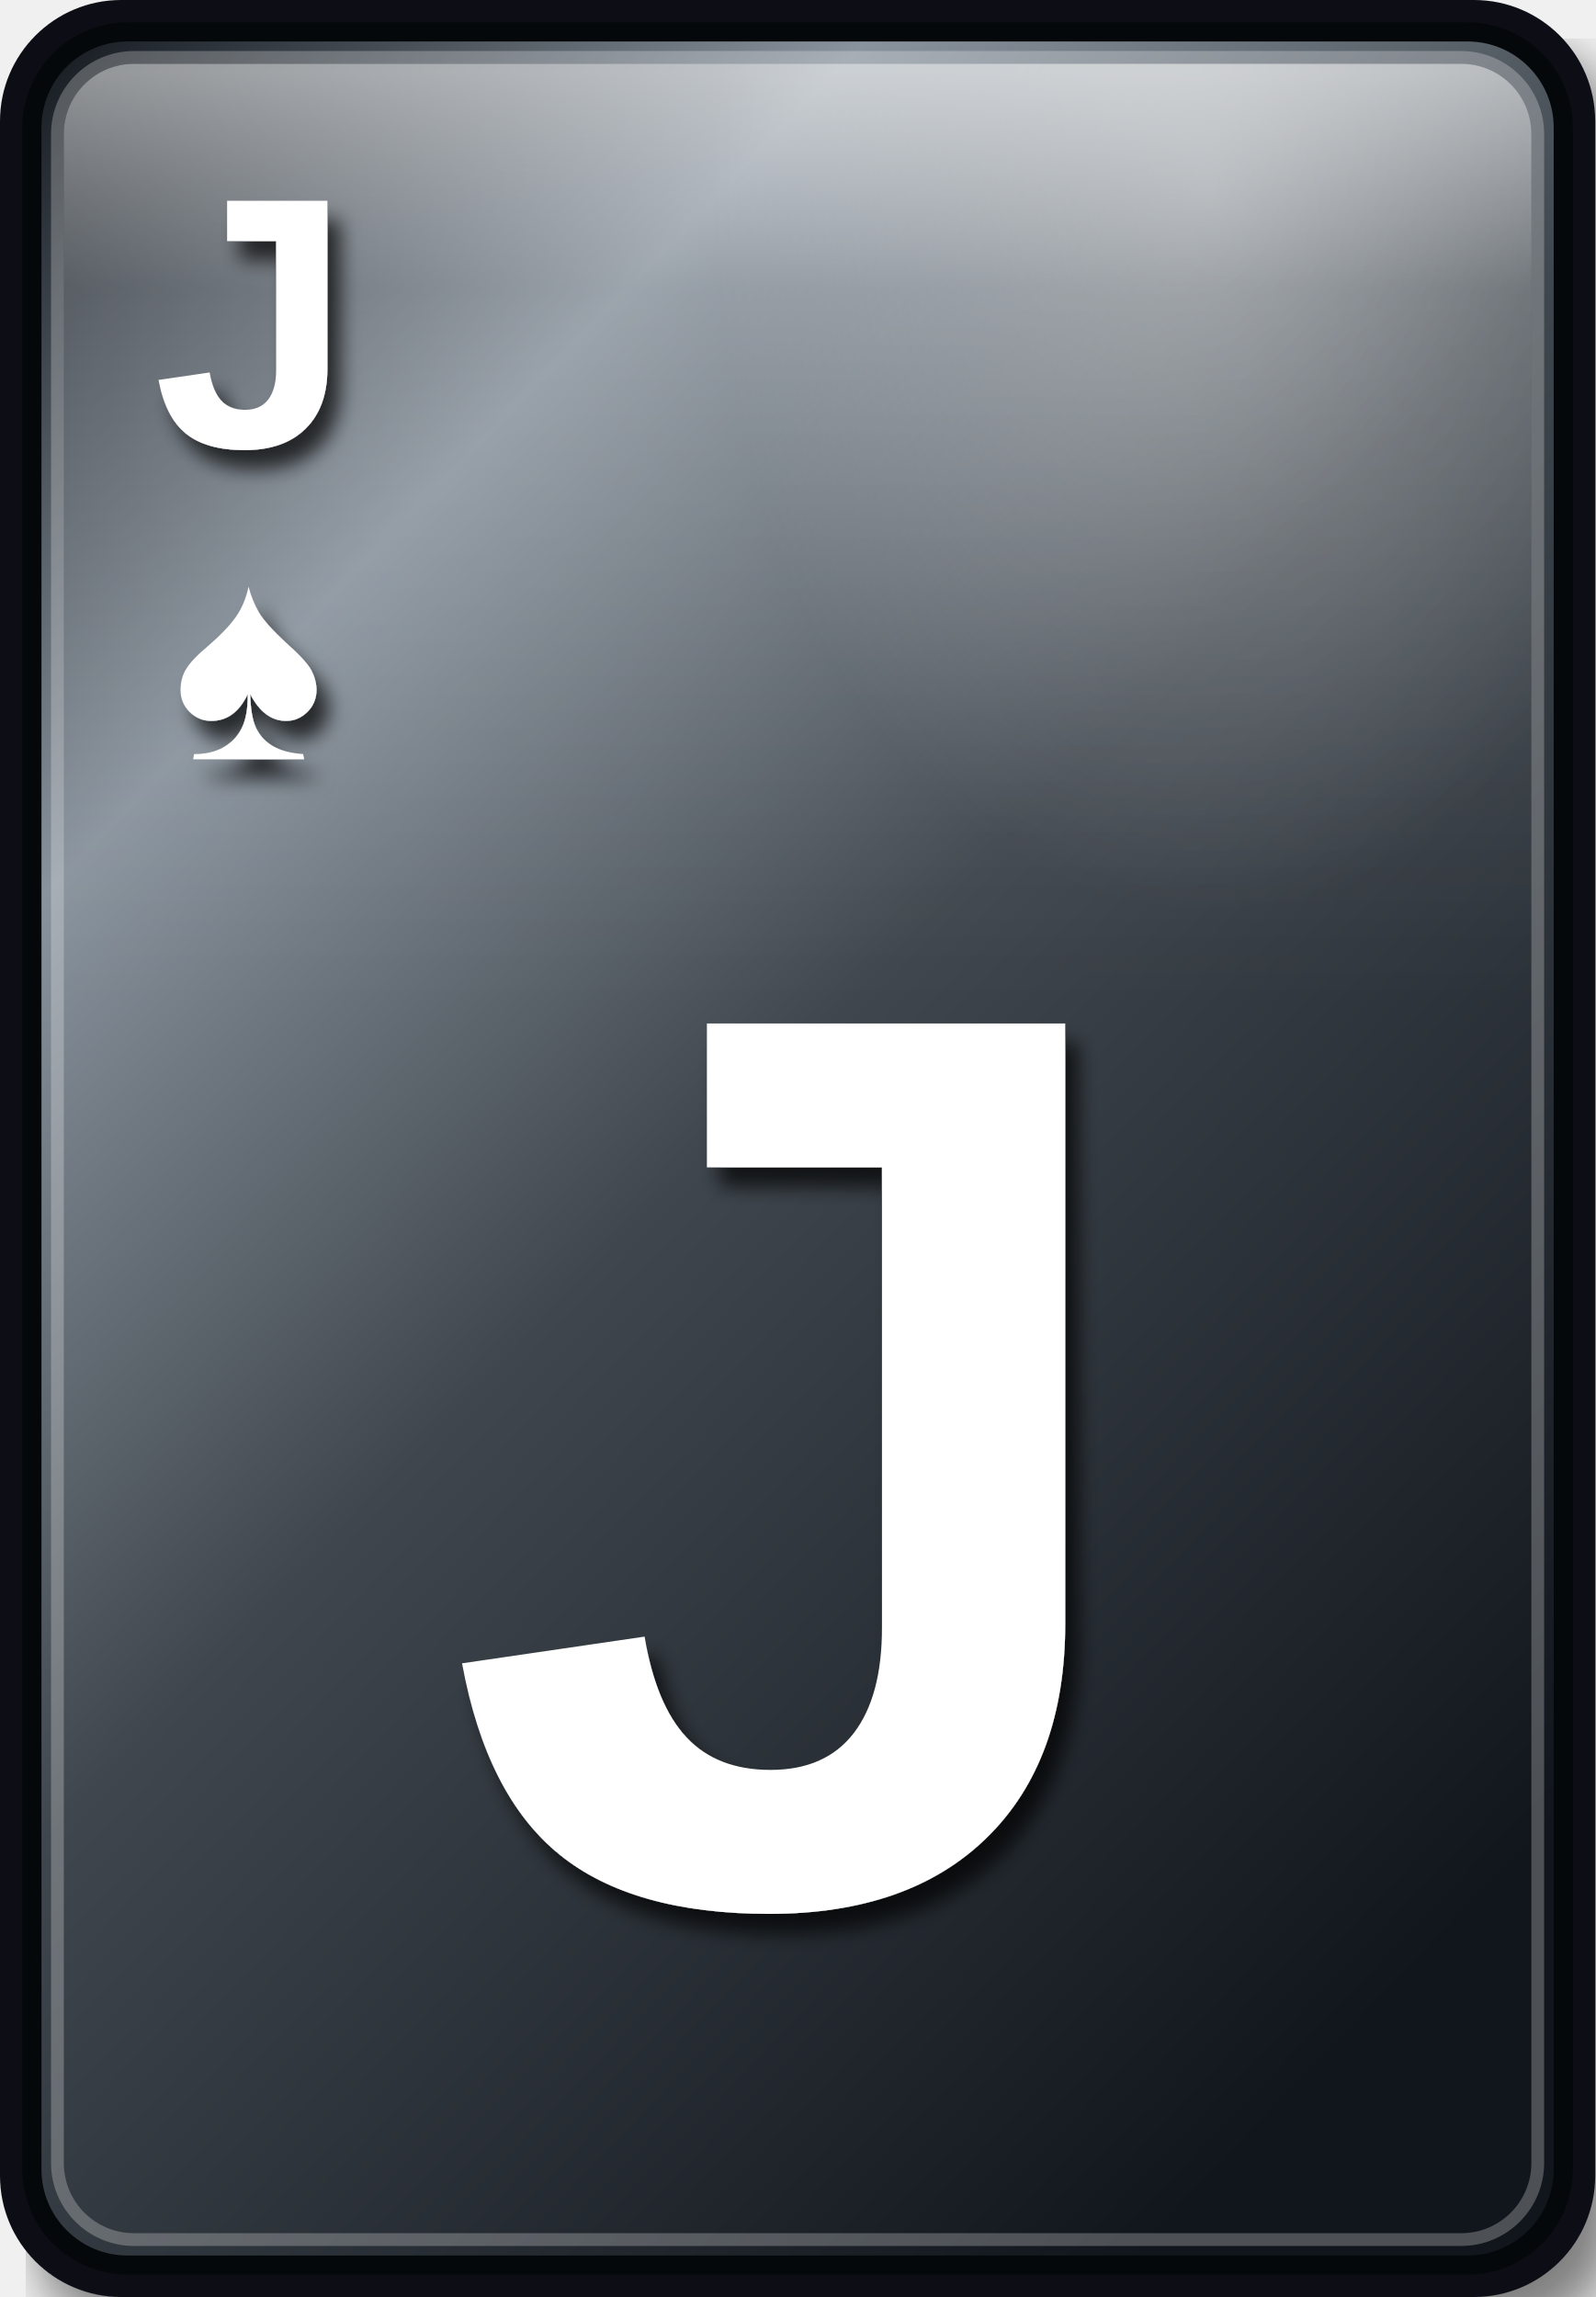
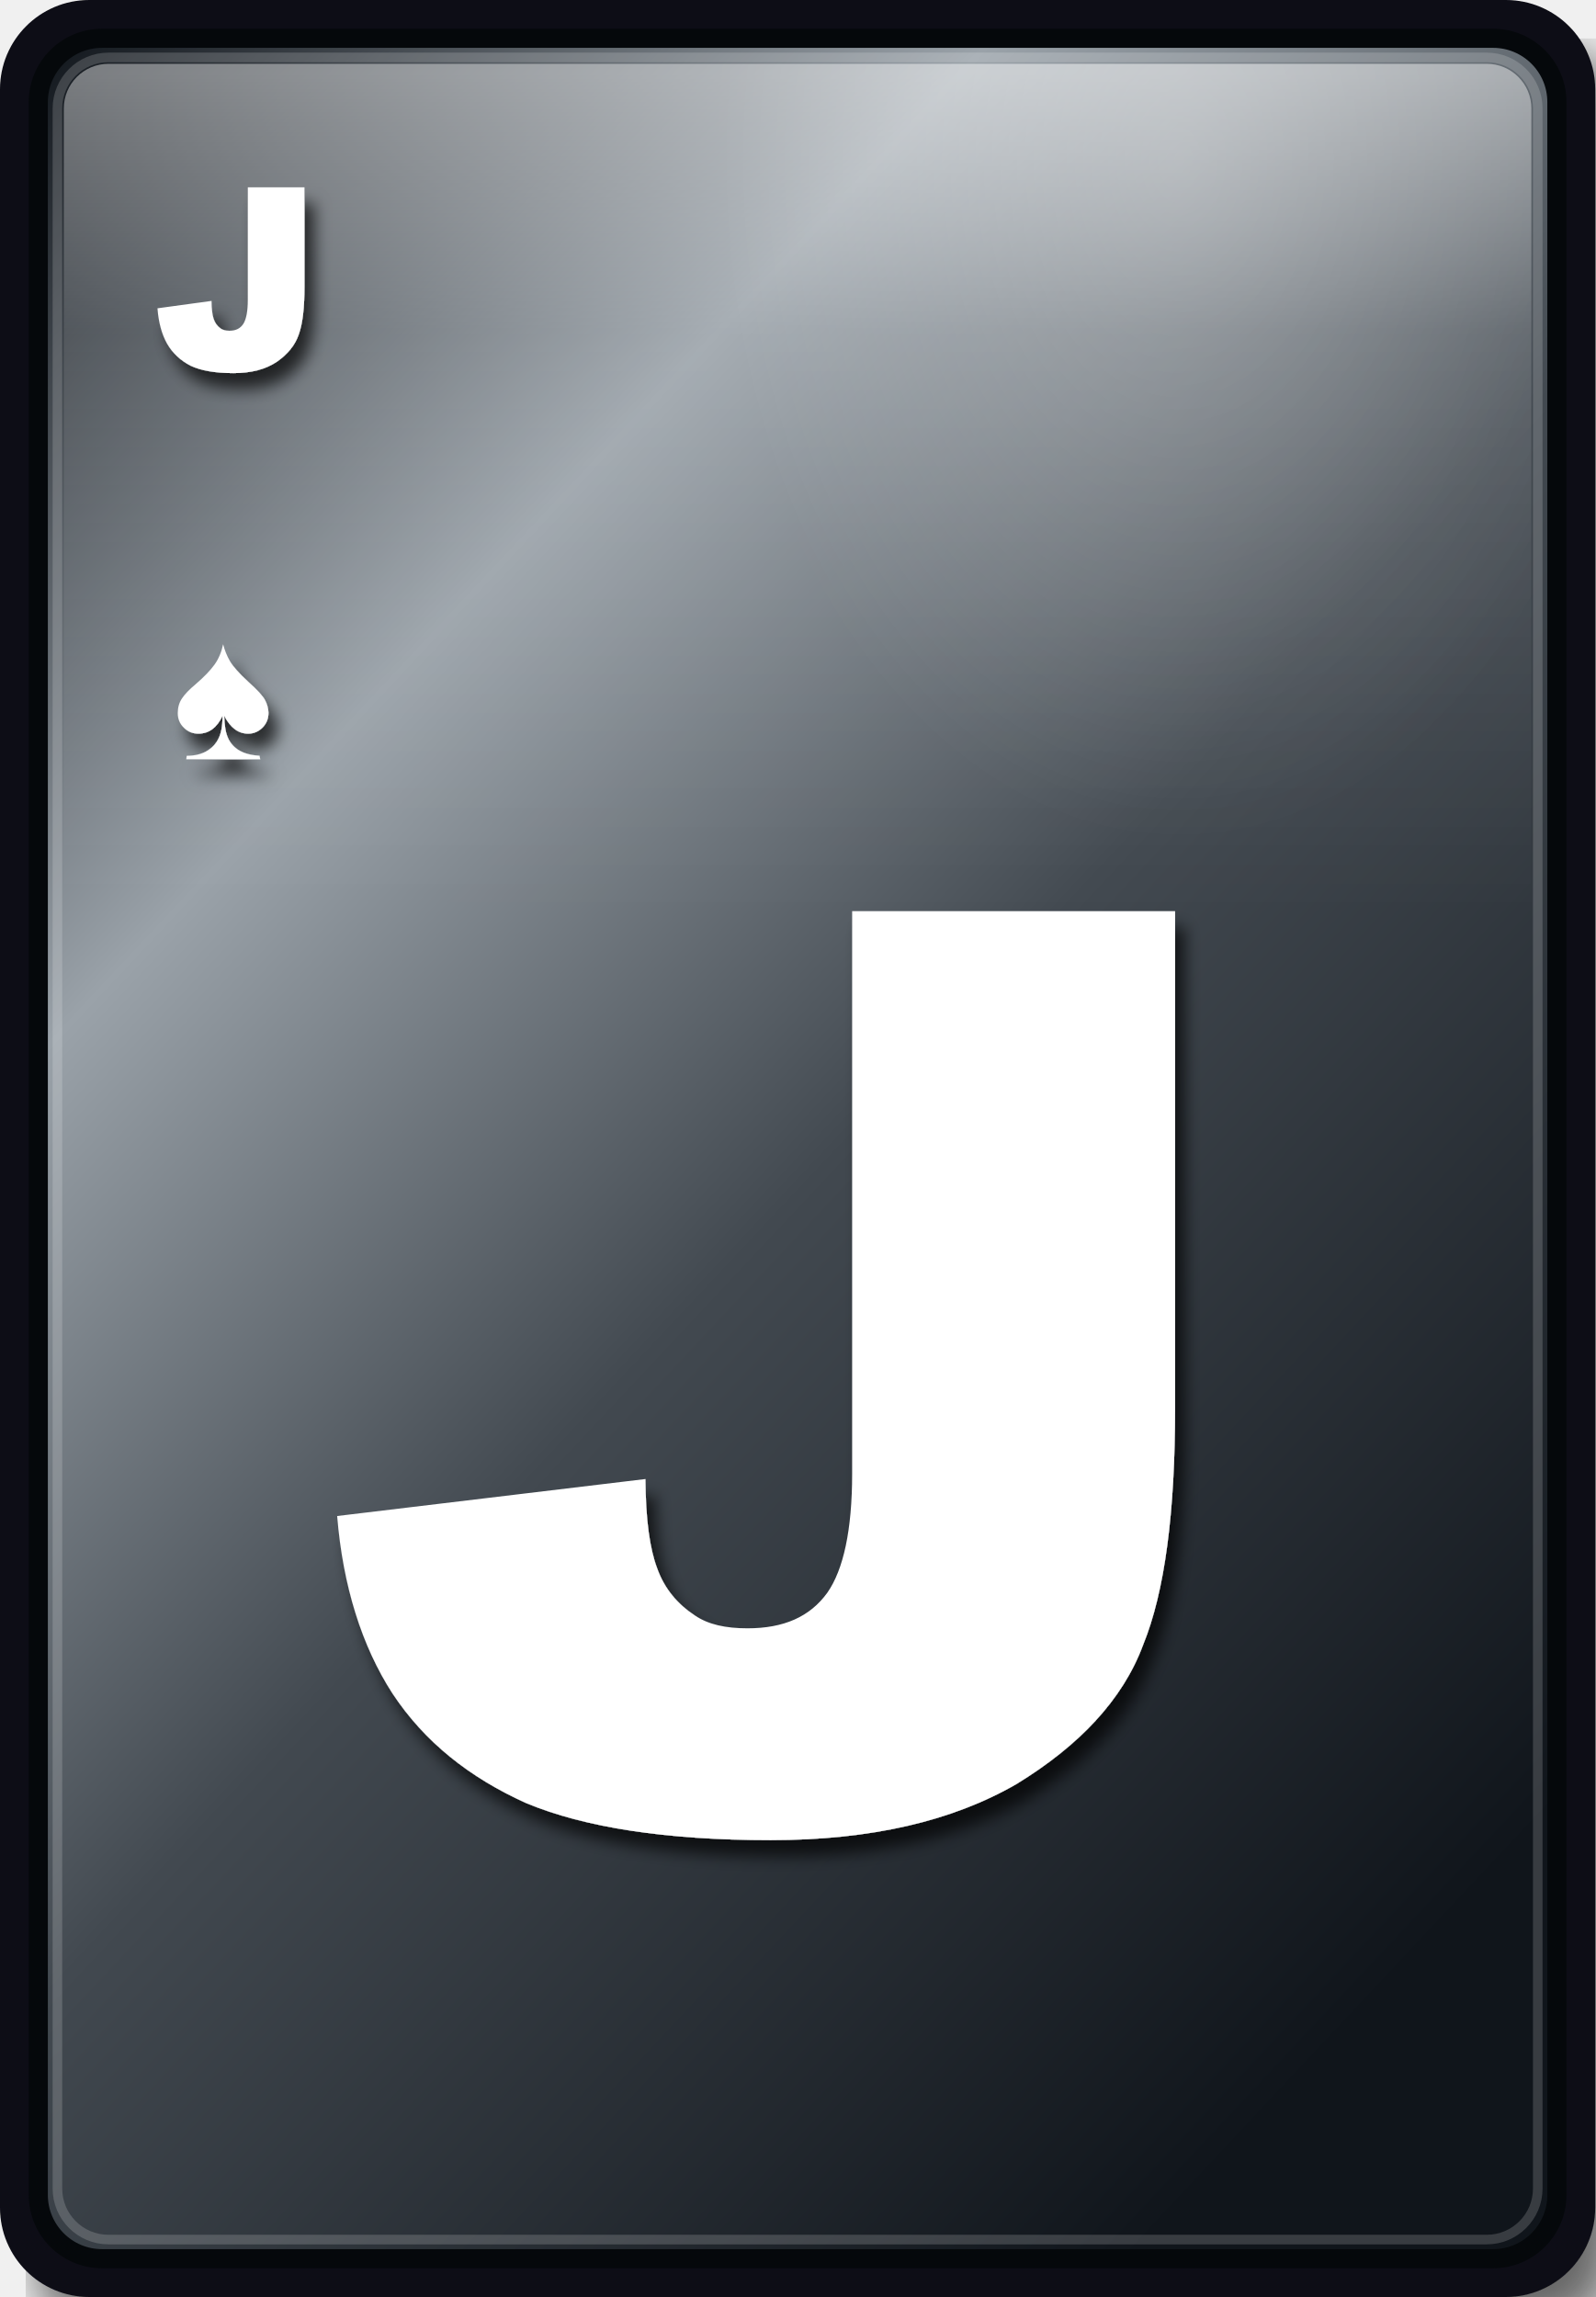
<svg xmlns="http://www.w3.org/2000/svg" viewBox="0 0 250 360">
-   <g transform="translate(0 0) scale(1)">
+   <g transform="translate(0 0) scale(1)" shape-rendering="geometricPrecision" text-rendering="geometricPrecision">
    <defs>
-       <linearGradient id="gradient-Js" x1="0" y1="0" x2="0.72" y2="1">
-         <stop stop-color="#11161c" />
-         <stop offset=".26" stop-color="#89939d" />
-         <stop offset=".54" stop-color="#3f464d" />
-         <stop offset="1" stop-color="#11161c" />
+       <linearGradient id="gradient-Js" x1="0" y1="0" x2=".72" y2="1">
+         <stop stop-color="#10151b" />
+         <stop offset=".3" stop-color="#9aa2a9" />
+         <stop offset=".58" stop-color="#424950" />
+         <stop offset="1" stop-color="#10151b" />
      </linearGradient>
      <linearGradient id="shine-Js" x1="0" y1="0" x2="0" y2="1">
-         <stop stop-color="#fff" stop-opacity=".52" />
-         <stop offset=".1" stop-color="#fff" stop-opacity=".16" />
-         <stop offset=".43" stop-color="#fff" stop-opacity="0" />
+         <stop stop-color="#fff" stop-opacity=".42" />
+         <stop offset=".12" stop-color="#fff" stop-opacity=".12" />
+         <stop offset=".39" stop-color="#fff" stop-opacity="0" />
      </linearGradient>
-       <radialGradient id="glow-Js" cx="78%" cy="5%" r="68%">
-         <stop stop-color="#fff" stop-opacity=".35" />
-         <stop offset=".5" stop-color="#fff" stop-opacity="0" />
+       <radialGradient id="glow-Js" cx="76%" cy="4%" r="66%">
+         <stop stop-color="#fff" stop-opacity=".22" />
+         <stop offset=".48" stop-color="#fff" stop-opacity="0" />
      </radialGradient>
-       <filter id="shadow-Js" x="-20%" y="-20%" width="140%" height="140%">
-         <feDropShadow dx="4" dy="6" stdDeviation="4" flood-color="#000" flood-opacity=".48" />
+       <filter id="shadow-Js" x="-20%" y="-20%" width="145%" height="150%">
+         <feDropShadow dx="4" dy="6" stdDeviation="4" flood-color="#000" flood-opacity=".58" />
      </filter>
-       <filter id="text-shadow-Js" x="-20%" y="-20%" width="140%" height="150%">
-         <feDropShadow dx="2" dy="3" stdDeviation="1.5" flood-color="#000" flood-opacity=".72" />
+       <filter id="text-shadow-Js" x="-25%" y="-25%" width="150%" height="155%">
+         <feDropShadow dx="1.5" dy="2.5" stdDeviation="1.2" flood-color="#000" flood-opacity=".7" />
      </filter>
    </defs>
-     <rect x="0" y="0" width="250" height="360" rx="19" fill="#0a0e14" filter="url(#shadow-Js)" />
-     <rect x="5" y="5" width="240" height="350" rx="15" fill="url(#gradient-Js)" stroke="#05080b" stroke-width="3" />
-     <rect x="9" y="9" width="232" height="342" rx="12" fill="none" stroke="#fff" stroke-opacity=".25" stroke-width="2" />
-     <rect x="10" y="10" width="230" height="340" rx="11" fill="url(#glow-Js)" />
-     <rect x="10" y="10" width="230" height="340" rx="11" fill="url(#shine-Js)" />
+     <rect x="0" y="0" width="250" height="360" rx="14" fill="#0a0e14" filter="url(#shadow-Js)" />
+     <rect x="6" y="6" width="238" height="348" rx="10" fill="url(#gradient-Js)" stroke="#05080b" stroke-width="3" />
+     <rect x="9" y="9" width="232" height="342" rx="8" fill="none" stroke="#fff" stroke-opacity=".17" stroke-width="1.5" />
+     <rect x="10" y="10" width="230" height="340" rx="7" fill="url(#glow-Js)" />
+     <rect x="10" y="10" width="230" height="340" rx="7" fill="url(#shine-Js)" />
    <g fill="#fff" filter="url(#text-shadow-Js)">
-       <text x="24" y="70" font-family="Arial Black, Arial, sans-serif" font-size="56" font-weight="900" letter-spacing="-3">J</text>
-       <text x="27" y="119" font-family="Georgia, 'Times New Roman', serif" font-size="45">♠</text>
-       <text x="125" y="298" text-anchor="middle" font-family="Arial Black, Arial, sans-serif" font-size="200" font-weight="900" letter-spacing="-7">J</text>
+       <path d="M0.371,-0.716L0.593,-0.716 0.593,-0.327C0.593,-0.245 0.586,-0.183 0.571,-0.141 0.557,-0.098 0.527,-0.062 0.484,-0.032 0.44,-0.003 0.384,0.012 0.315,0.012 0.243,0.012 0.187,0.002 0.147,-0.017 0.108,-0.037 0.077,-0.065 0.055,-0.103 0.034,-0.14 0.021,-0.187 0.017,-0.242L0.229,-0.271C0.229,-0.239 0.232,-0.216 0.237,-0.201 0.242,-0.185 0.251,-0.173 0.263,-0.164 0.272,-0.157 0.284,-0.154 0.299,-0.154 0.324,-0.154 0.342,-0.163 0.354,-0.182 0.365,-0.2 0.371,-0.231 0.371,-0.275z" transform="matrix(40 0 0 40 24 58)" />
+       <text x="27" y="119" font-family="Georgia, 'Times New Roman', serif" font-size="30">♠</text>
+       <path d="M0.371,-0.716L0.593,-0.716 0.593,-0.327C0.593,-0.245 0.586,-0.183 0.571,-0.141 0.557,-0.098 0.527,-0.062 0.484,-0.032 0.44,-0.003 0.384,0.012 0.315,0.012 0.243,0.012 0.187,0.002 0.147,-0.017 0.108,-0.037 0.077,-0.065 0.055,-0.103 0.034,-0.14 0.021,-0.187 0.017,-0.242L0.229,-0.271C0.229,-0.239 0.232,-0.216 0.237,-0.201 0.242,-0.185 0.251,-0.173 0.263,-0.164 0.272,-0.157 0.284,-0.154 0.299,-0.154 0.324,-0.154 0.342,-0.163 0.354,-0.182 0.365,-0.2 0.371,-0.231 0.371,-0.275z" transform="matrix(228 0 0 200 48.96289 286)" />
    </g>
  </g>
</svg>
